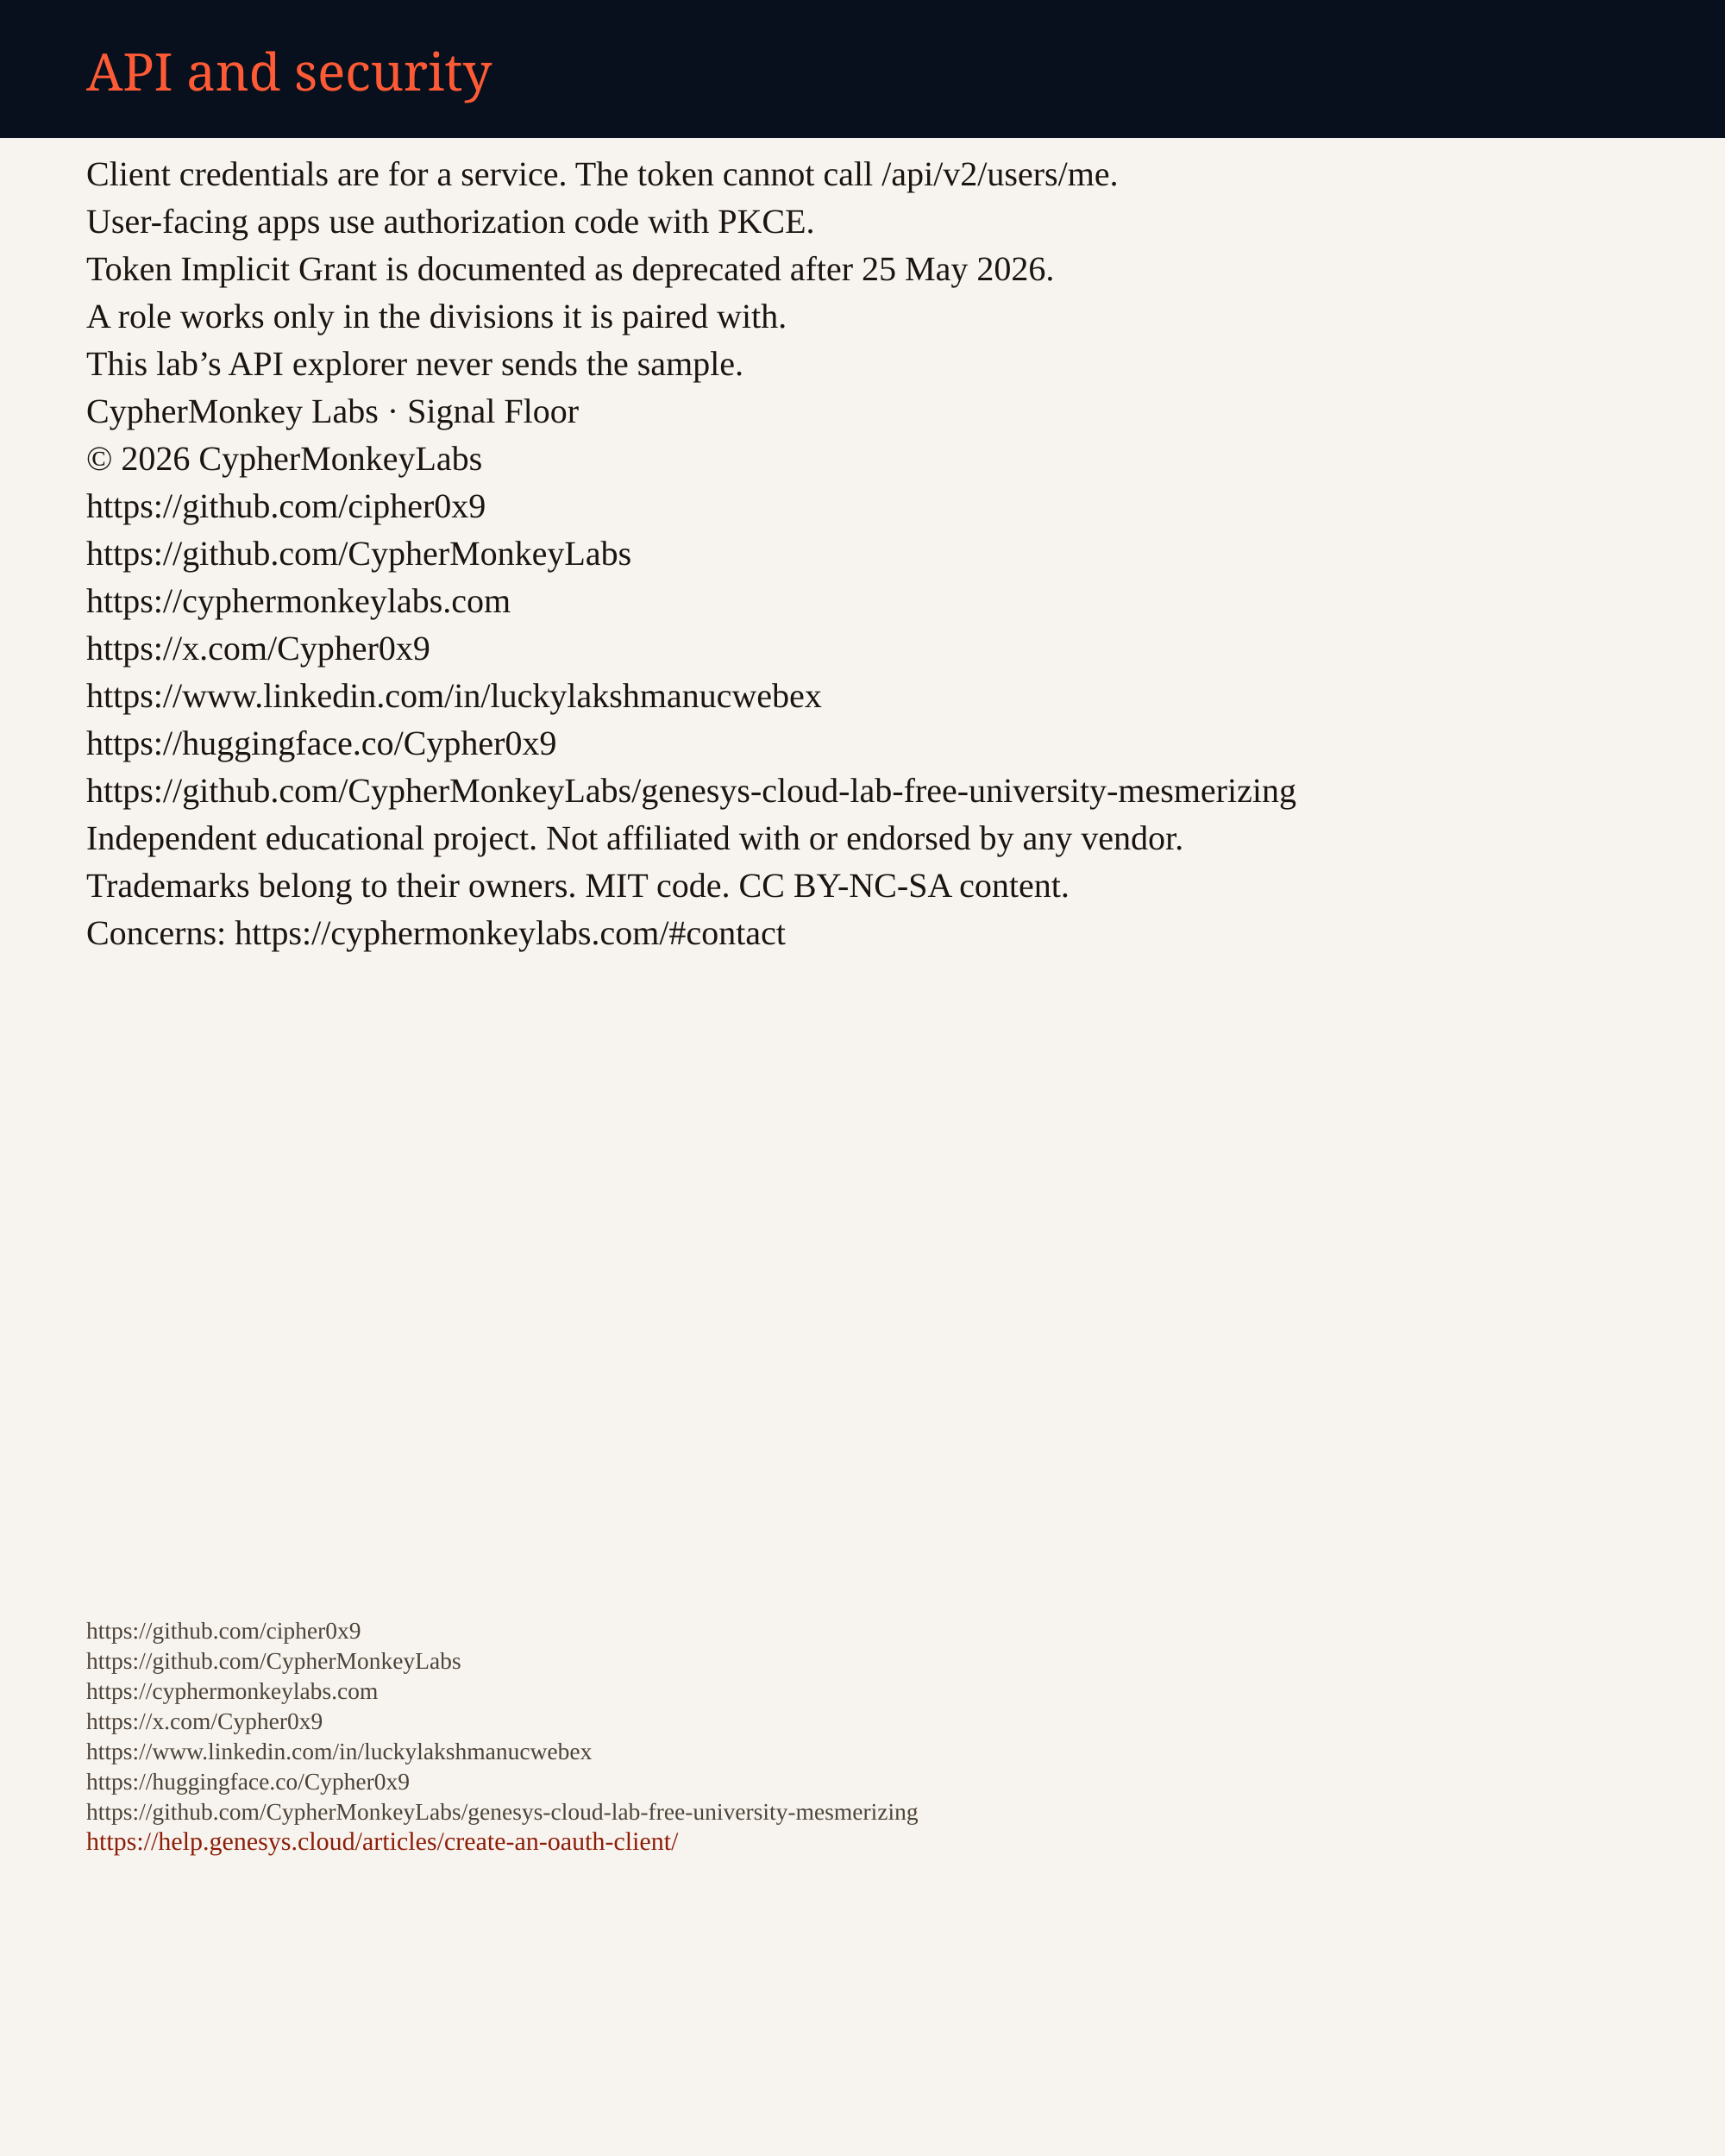
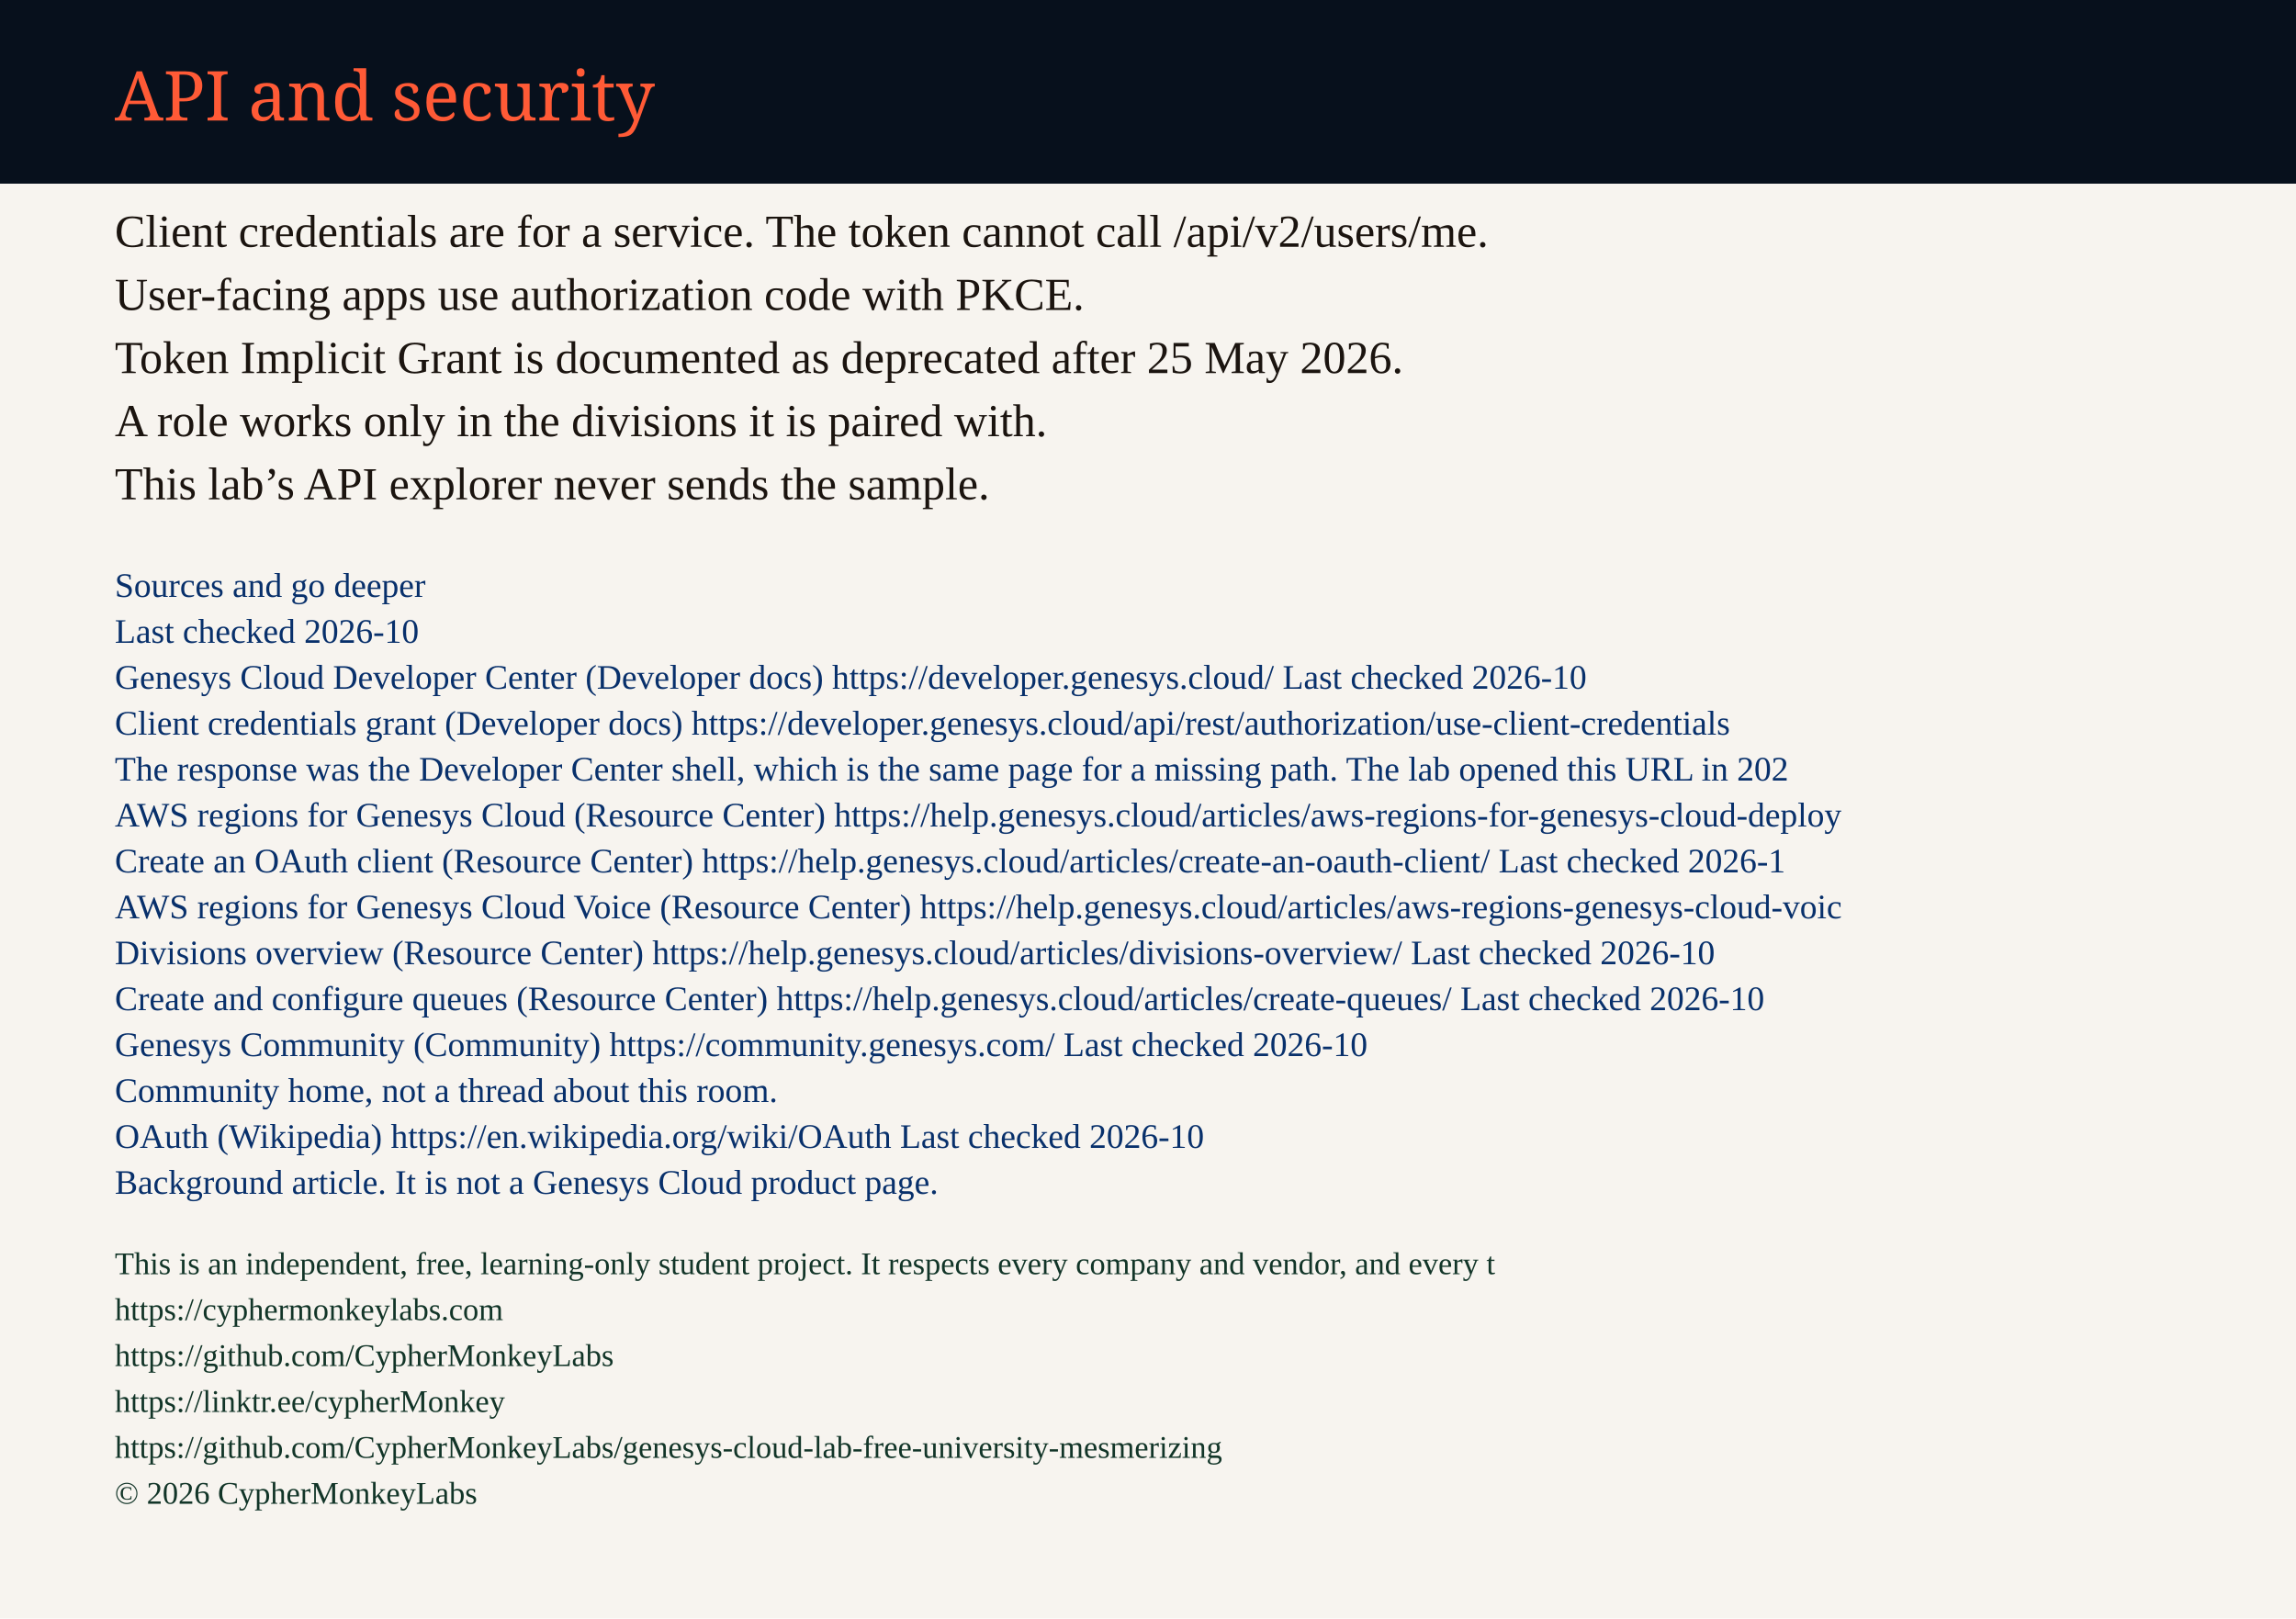
- <svg xmlns="http://www.w3.org/2000/svg" width="800" height="1000" viewBox="0 0 800 1000">
-   <rect width="800" height="1000" fill="#f7f4ef" />
+ <svg xmlns="http://www.w3.org/2000/svg" width="800" height="564" viewBox="0 0 800 564">
+   <rect width="800" height="564" fill="#f7f4ef" />
  <rect width="800" height="64" fill="#07101c" />
  <text x="40" y="42" fill="#ff5a36" font-size="24" font-family="Georgia, serif">API and security</text>
  <text x="40" y="86" font-size="16" fill="#1b140f">Client credentials are for a service. The token cannot call /api/v2/users/me.</text>
  <text x="40" y="108" font-size="16" fill="#1b140f">User-facing apps use authorization code with PKCE.</text>
  <text x="40" y="130" font-size="16" fill="#1b140f">Token Implicit Grant is documented as deprecated after 25 May 2026.</text>
  <text x="40" y="152" font-size="16" fill="#1b140f">A role works only in the divisions it is paired with.</text>
  <text x="40" y="174" font-size="16" fill="#1b140f">This lab’s API explorer never sends the sample.</text>
-   <text x="40" y="196" font-size="16" fill="#1b140f">CypherMonkey Labs · Signal Floor</text>
-   <text x="40" y="218" font-size="16" fill="#1b140f">© 2026 CypherMonkeyLabs</text>
-   <text x="40" y="240" font-size="16" fill="#1b140f">https://github.com/cipher0x9</text>
-   <text x="40" y="262" font-size="16" fill="#1b140f">https://github.com/CypherMonkeyLabs</text>
-   <text x="40" y="284" font-size="16" fill="#1b140f">https://cyphermonkeylabs.com</text>
-   <text x="40" y="306" font-size="16" fill="#1b140f">https://x.com/Cypher0x9</text>
-   <text x="40" y="328" font-size="16" fill="#1b140f">https://www.linkedin.com/in/luckylakshmanucwebex</text>
-   <text x="40" y="350" font-size="16" fill="#1b140f">https://huggingface.co/Cypher0x9</text>
-   <text x="40" y="372" font-size="16" fill="#1b140f">https://github.com/CypherMonkeyLabs/genesys-cloud-lab-free-university-mesmerizing</text>
-   <text x="40" y="394" font-size="16" fill="#1b140f">Independent educational project. Not affiliated with or endorsed by any vendor.</text>
-   <text x="40" y="416" font-size="16" fill="#1b140f">Trademarks belong to their owners. MIT code. CC BY-NC-SA content.</text>
-   <text x="40" y="438" font-size="16" fill="#1b140f">Concerns: https://cyphermonkeylabs.com/#contact</text>
-   <text x="40" y="760" font-size="11" fill="#4d4338">https://github.com/cipher0x9</text>
-   <text x="40" y="774" font-size="11" fill="#4d4338">https://github.com/CypherMonkeyLabs</text>
-   <text x="40" y="788" font-size="11" fill="#4d4338">https://cyphermonkeylabs.com</text>
-   <text x="40" y="802" font-size="11" fill="#4d4338">https://x.com/Cypher0x9</text>
-   <text x="40" y="816" font-size="11" fill="#4d4338">https://www.linkedin.com/in/luckylakshmanucwebex</text>
-   <text x="40" y="830" font-size="11" fill="#4d4338">https://huggingface.co/Cypher0x9</text>
-   <text x="40" y="844" font-size="11" fill="#4d4338">https://github.com/CypherMonkeyLabs/genesys-cloud-lab-free-university-mesmerizing</text>
-   <text x="40" y="858" font-size="12" fill="#8d1d08">https://help.genesys.cloud/articles/create-an-oauth-client/</text>
+   <text x="40" y="208" font-size="12" fill="#08306b">Sources and go deeper</text>
+   <text x="40" y="224" font-size="12" fill="#08306b">Last checked 2026-10</text>
+   <text x="40" y="240" font-size="12" fill="#08306b">Genesys Cloud Developer Center (Developer docs) https://developer.genesys.cloud/ Last checked 2026-10</text>
+   <text x="40" y="256" font-size="12" fill="#08306b">Client credentials grant (Developer docs) https://developer.genesys.cloud/api/rest/authorization/use-client-credentials </text>
+   <text x="40" y="272" font-size="12" fill="#08306b">  The response was the Developer Center shell, which is the same page for a missing path. The lab opened this URL in 202</text>
+   <text x="40" y="288" font-size="12" fill="#08306b">AWS regions for Genesys Cloud (Resource Center) https://help.genesys.cloud/articles/aws-regions-for-genesys-cloud-deploy</text>
+   <text x="40" y="304" font-size="12" fill="#08306b">Create an OAuth client (Resource Center) https://help.genesys.cloud/articles/create-an-oauth-client/ Last checked 2026-1</text>
+   <text x="40" y="320" font-size="12" fill="#08306b">AWS regions for Genesys Cloud Voice (Resource Center) https://help.genesys.cloud/articles/aws-regions-genesys-cloud-voic</text>
+   <text x="40" y="336" font-size="12" fill="#08306b">Divisions overview (Resource Center) https://help.genesys.cloud/articles/divisions-overview/ Last checked 2026-10</text>
+   <text x="40" y="352" font-size="12" fill="#08306b">Create and configure queues (Resource Center) https://help.genesys.cloud/articles/create-queues/ Last checked 2026-10</text>
+   <text x="40" y="368" font-size="12" fill="#08306b">Genesys Community (Community) https://community.genesys.com/ Last checked 2026-10</text>
+   <text x="40" y="384" font-size="12" fill="#08306b">  Community home, not a thread about this room.</text>
+   <text x="40" y="400" font-size="12" fill="#08306b">OAuth (Wikipedia) https://en.wikipedia.org/wiki/OAuth Last checked 2026-10</text>
+   <text x="40" y="416" font-size="12" fill="#08306b">  Background article. It is not a Genesys Cloud product page.</text>
+   <text x="40" y="444" font-size="11" fill="#123528">This is an independent, free, learning-only student project. It respects every company and vendor, and every t</text>
+   <text x="40" y="460" font-size="11" fill="#123528">https://cyphermonkeylabs.com</text>
+   <text x="40" y="476" font-size="11" fill="#123528">https://github.com/CypherMonkeyLabs</text>
+   <text x="40" y="492" font-size="11" fill="#123528">https://linktr.ee/cypherMonkey</text>
+   <text x="40" y="508" font-size="11" fill="#123528">https://github.com/CypherMonkeyLabs/genesys-cloud-lab-free-university-mesmerizing</text>
+   <text x="40" y="524" font-size="11" fill="#123528">© 2026 CypherMonkeyLabs</text>
</svg>
